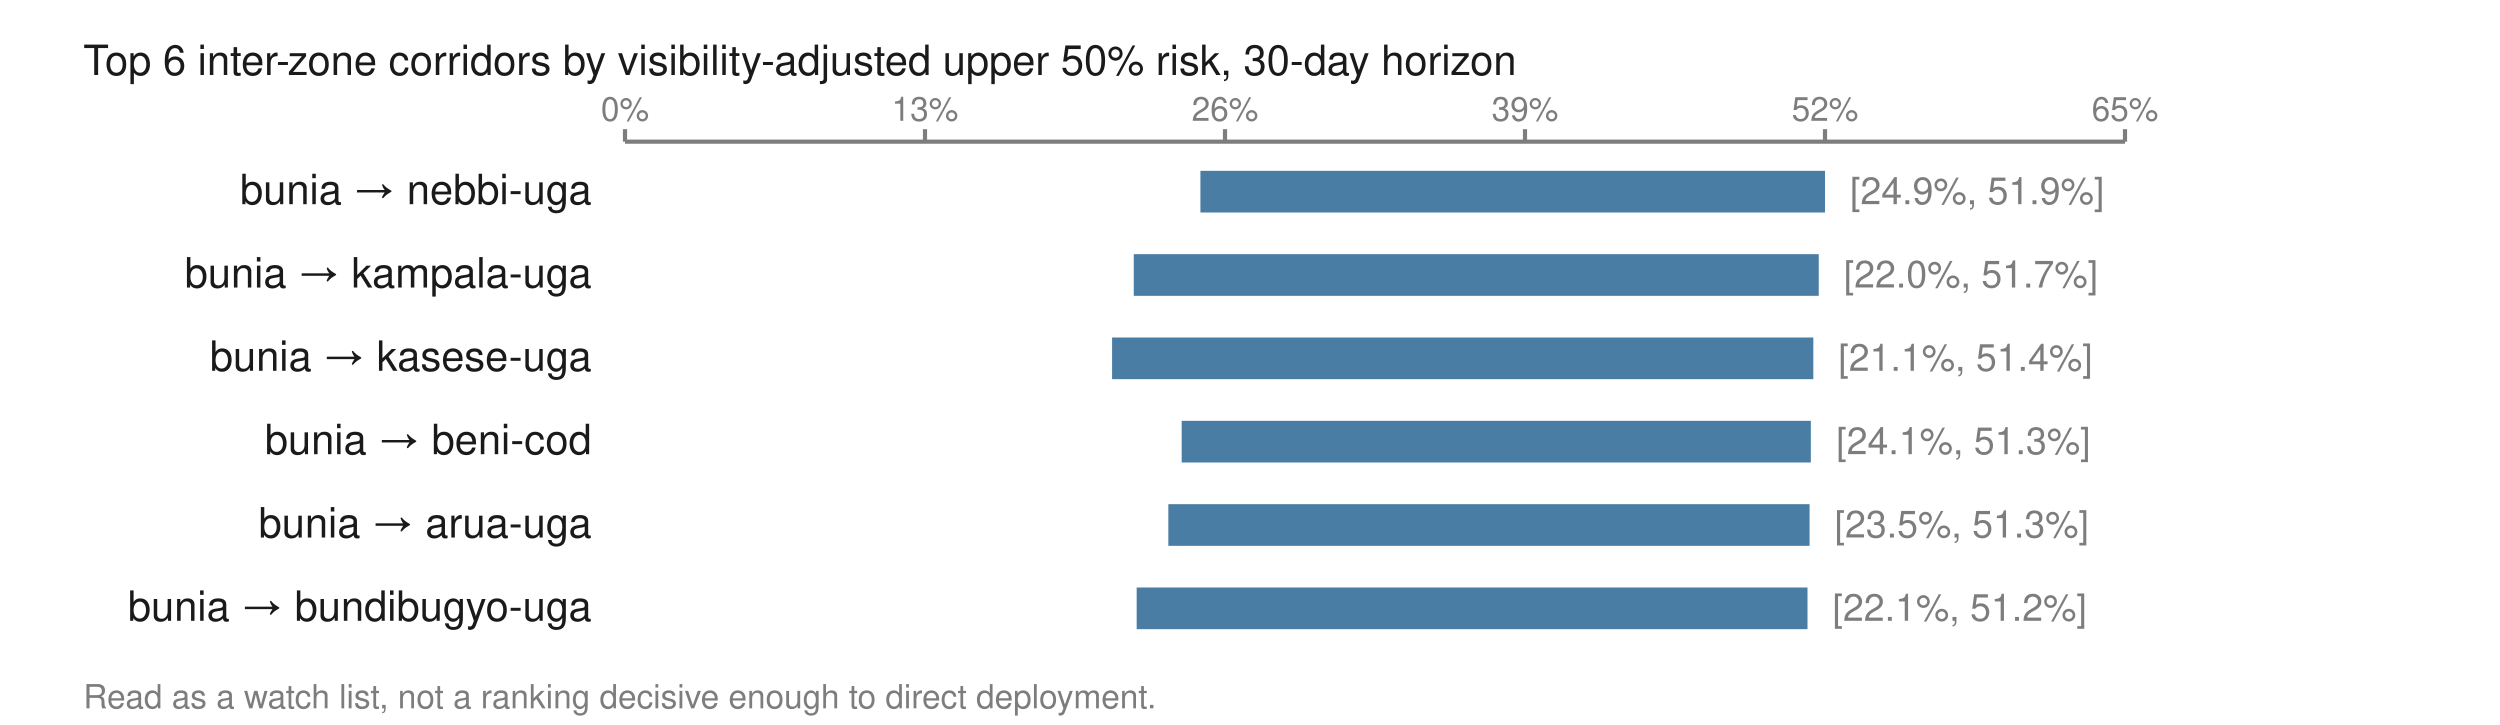
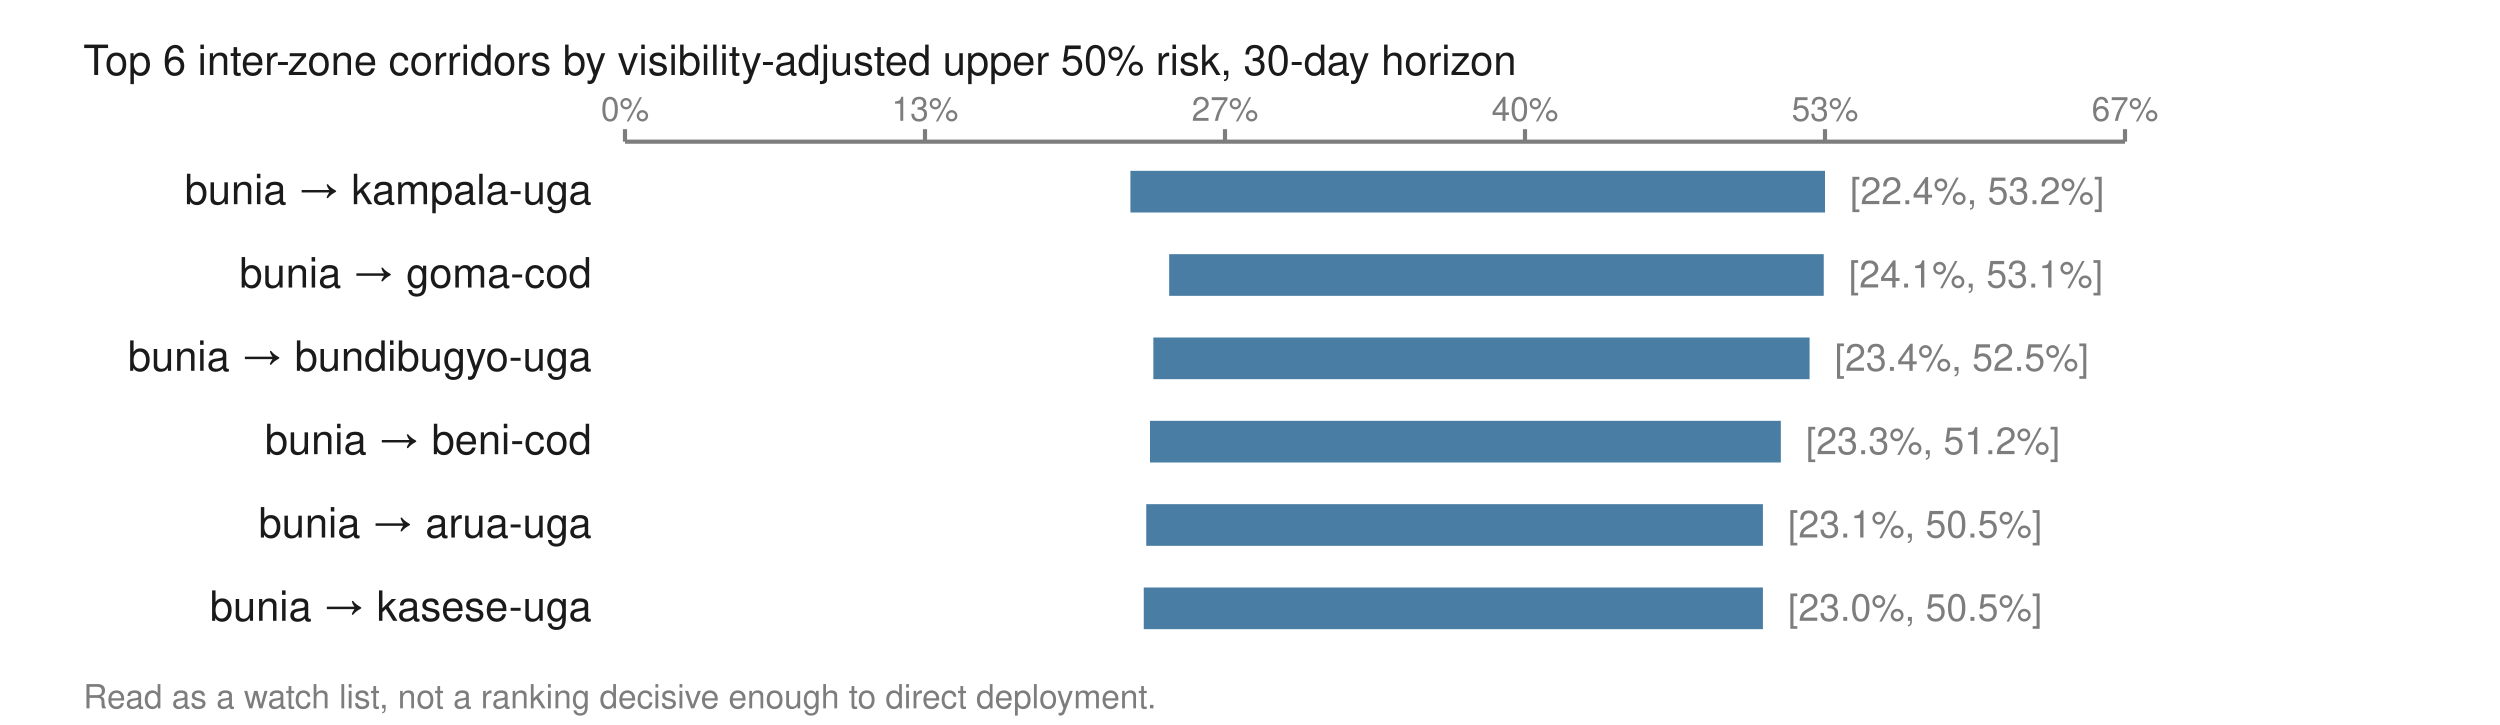
<svg xmlns="http://www.w3.org/2000/svg" viewBox="0 0 600 174" width="600" height="174" role="img" aria-labelledby="t">
  <text x="20.0" y="18.0" font-family="Helvetica,Arial,sans-serif" font-size="10" fill="#1a1a1a" font-weight="normal" text-anchor="start">Top 6 inter-zone corridors by visibility-adjusted upper 50% risk, 30-day horizon</text>
  <line x1="150.0" y1="34.0" x2="510.0" y2="34.0" stroke="#7d7d7d" stroke-width="1" />
  <line x1="150.0" y1="31.0" x2="150.0" y2="34.0" stroke="#7d7d7d" stroke-width="1" />
  <text x="150.0" y="29.0" font-family="Helvetica,Arial,sans-serif" font-size="8" fill="#7d7d7d" font-weight="normal" text-anchor="middle">0%</text>
  <line x1="222.0" y1="31.0" x2="222.0" y2="34.0" stroke="#7d7d7d" stroke-width="1" />
  <text x="222.0" y="29.0" font-family="Helvetica,Arial,sans-serif" font-size="8" fill="#7d7d7d" font-weight="normal" text-anchor="middle">13%</text>
  <line x1="294.0" y1="31.0" x2="294.0" y2="34.0" stroke="#7d7d7d" stroke-width="1" />
-   <text x="294.0" y="29.0" font-family="Helvetica,Arial,sans-serif" font-size="8" fill="#7d7d7d" font-weight="normal" text-anchor="middle">26%</text>
+   <text x="294.0" y="29.0" font-family="Helvetica,Arial,sans-serif" font-size="8" fill="#7d7d7d" font-weight="normal" text-anchor="middle">27%</text>
  <line x1="366.0" y1="31.0" x2="366.0" y2="34.0" stroke="#7d7d7d" stroke-width="1" />
-   <text x="366.0" y="29.0" font-family="Helvetica,Arial,sans-serif" font-size="8" fill="#7d7d7d" font-weight="normal" text-anchor="middle">39%</text>
+   <text x="366.0" y="29.0" font-family="Helvetica,Arial,sans-serif" font-size="8" fill="#7d7d7d" font-weight="normal" text-anchor="middle">40%</text>
  <line x1="438.0" y1="31.0" x2="438.0" y2="34.0" stroke="#7d7d7d" stroke-width="1" />
-   <text x="438.0" y="29.0" font-family="Helvetica,Arial,sans-serif" font-size="8" fill="#7d7d7d" font-weight="normal" text-anchor="middle">52%</text>
+   <text x="438.0" y="29.0" font-family="Helvetica,Arial,sans-serif" font-size="8" fill="#7d7d7d" font-weight="normal" text-anchor="middle">53%</text>
  <line x1="510.0" y1="31.0" x2="510.0" y2="34.0" stroke="#7d7d7d" stroke-width="1" />
-   <text x="510.0" y="29.0" font-family="Helvetica,Arial,sans-serif" font-size="8" fill="#7d7d7d" font-weight="normal" text-anchor="middle">65%</text>
-   <text x="142.0" y="49.0" font-family="Helvetica,Arial,sans-serif" font-size="10" fill="#1a1a1a" font-weight="normal" text-anchor="end">bunia → nebbi-uga</text>
-   <rect x="288.1" y="41.0" width="149.9" height="10.0" fill="#4a7da3" />
-   <text x="444.0" y="49.0" font-family="Helvetica,Arial,sans-serif" font-size="9" fill="#7d7d7d" font-weight="normal" text-anchor="start">[24.9%, 51.9%]</text>
-   <text x="142.0" y="69.0" font-family="Helvetica,Arial,sans-serif" font-size="10" fill="#1a1a1a" font-weight="normal" text-anchor="end">bunia → kampala-uga</text>
-   <rect x="272.1" y="61.0" width="164.4" height="10.0" fill="#4a7da3" />
-   <text x="442.5" y="69.0" font-family="Helvetica,Arial,sans-serif" font-size="9" fill="#7d7d7d" font-weight="normal" text-anchor="start">[22.0%, 51.7%]</text>
-   <text x="142.0" y="89.0" font-family="Helvetica,Arial,sans-serif" font-size="10" fill="#1a1a1a" font-weight="normal" text-anchor="end">bunia → kasese-uga</text>
-   <rect x="266.9" y="81.0" width="168.3" height="10.0" fill="#4a7da3" />
-   <text x="441.2" y="89.0" font-family="Helvetica,Arial,sans-serif" font-size="9" fill="#7d7d7d" font-weight="normal" text-anchor="start">[21.1%, 51.4%]</text>
+   <text x="510.0" y="29.0" font-family="Helvetica,Arial,sans-serif" font-size="8" fill="#7d7d7d" font-weight="normal" text-anchor="middle">67%</text>
+   <text x="142.0" y="49.0" font-family="Helvetica,Arial,sans-serif" font-size="10" fill="#1a1a1a" font-weight="normal" text-anchor="end">bunia → kampala-uga</text>
+   <rect x="271.3" y="41.0" width="166.7" height="10.0" fill="#4a7da3" />
+   <text x="444.0" y="49.0" font-family="Helvetica,Arial,sans-serif" font-size="9" fill="#7d7d7d" font-weight="normal" text-anchor="start">[22.4%, 53.2%]</text>
+   <text x="142.0" y="69.0" font-family="Helvetica,Arial,sans-serif" font-size="10" fill="#1a1a1a" font-weight="normal" text-anchor="end">bunia → goma-cod</text>
+   <rect x="280.6" y="61.0" width="157.1" height="10.0" fill="#4a7da3" />
+   <text x="443.7" y="69.0" font-family="Helvetica,Arial,sans-serif" font-size="9" fill="#7d7d7d" font-weight="normal" text-anchor="start">[24.1%, 53.1%]</text>
+   <text x="142.0" y="89.0" font-family="Helvetica,Arial,sans-serif" font-size="10" fill="#1a1a1a" font-weight="normal" text-anchor="end">bunia → bundibugyo-uga</text>
+   <rect x="276.8" y="81.0" width="157.5" height="10.0" fill="#4a7da3" />
+   <text x="440.3" y="89.0" font-family="Helvetica,Arial,sans-serif" font-size="9" fill="#7d7d7d" font-weight="normal" text-anchor="start">[23.4%, 52.5%]</text>
  <text x="142.0" y="109.0" font-family="Helvetica,Arial,sans-serif" font-size="10" fill="#1a1a1a" font-weight="normal" text-anchor="end">bunia → beni-cod</text>
-   <rect x="283.6" y="101.0" width="151.0" height="10.0" fill="#4a7da3" />
-   <text x="440.7" y="109.0" font-family="Helvetica,Arial,sans-serif" font-size="9" fill="#7d7d7d" font-weight="normal" text-anchor="start">[24.1%, 51.3%]</text>
+   <rect x="276.0" y="101.0" width="151.4" height="10.0" fill="#4a7da3" />
+   <text x="433.4" y="109.0" font-family="Helvetica,Arial,sans-serif" font-size="9" fill="#7d7d7d" font-weight="normal" text-anchor="start">[23.3%, 51.2%]</text>
  <text x="142.0" y="129.0" font-family="Helvetica,Arial,sans-serif" font-size="10" fill="#1a1a1a" font-weight="normal" text-anchor="end">bunia → arua-uga</text>
-   <rect x="280.4" y="121.0" width="153.9" height="10.0" fill="#4a7da3" />
-   <text x="440.3" y="129.0" font-family="Helvetica,Arial,sans-serif" font-size="9" fill="#7d7d7d" font-weight="normal" text-anchor="start">[23.5%, 51.3%]</text>
-   <text x="142.0" y="149.0" font-family="Helvetica,Arial,sans-serif" font-size="10" fill="#1a1a1a" font-weight="normal" text-anchor="end">bunia → bundibugyo-uga</text>
-   <rect x="272.8" y="141.0" width="161.0" height="10.0" fill="#4a7da3" />
-   <text x="439.8" y="149.0" font-family="Helvetica,Arial,sans-serif" font-size="9" fill="#7d7d7d" font-weight="normal" text-anchor="start">[22.1%, 51.2%]</text>
+   <rect x="275.1" y="121.0" width="148.0" height="10.0" fill="#4a7da3" />
+   <text x="429.1" y="129.0" font-family="Helvetica,Arial,sans-serif" font-size="9" fill="#7d7d7d" font-weight="normal" text-anchor="start">[23.1%, 50.5%]</text>
+   <text x="142.0" y="149.0" font-family="Helvetica,Arial,sans-serif" font-size="10" fill="#1a1a1a" font-weight="normal" text-anchor="end">bunia → kasese-uga</text>
+   <rect x="274.5" y="141.0" width="148.6" height="10.0" fill="#4a7da3" />
+   <text x="429.1" y="149.0" font-family="Helvetica,Arial,sans-serif" font-size="9" fill="#7d7d7d" font-weight="normal" text-anchor="start">[23.0%, 50.5%]</text>
  <text x="20.0" y="170.0" font-family="Helvetica,Arial,sans-serif" font-size="8" fill="#7d7d7d" font-weight="normal" text-anchor="start">Read as a watch list, not a ranking decisive enough to direct deployment.</text>
</svg>
